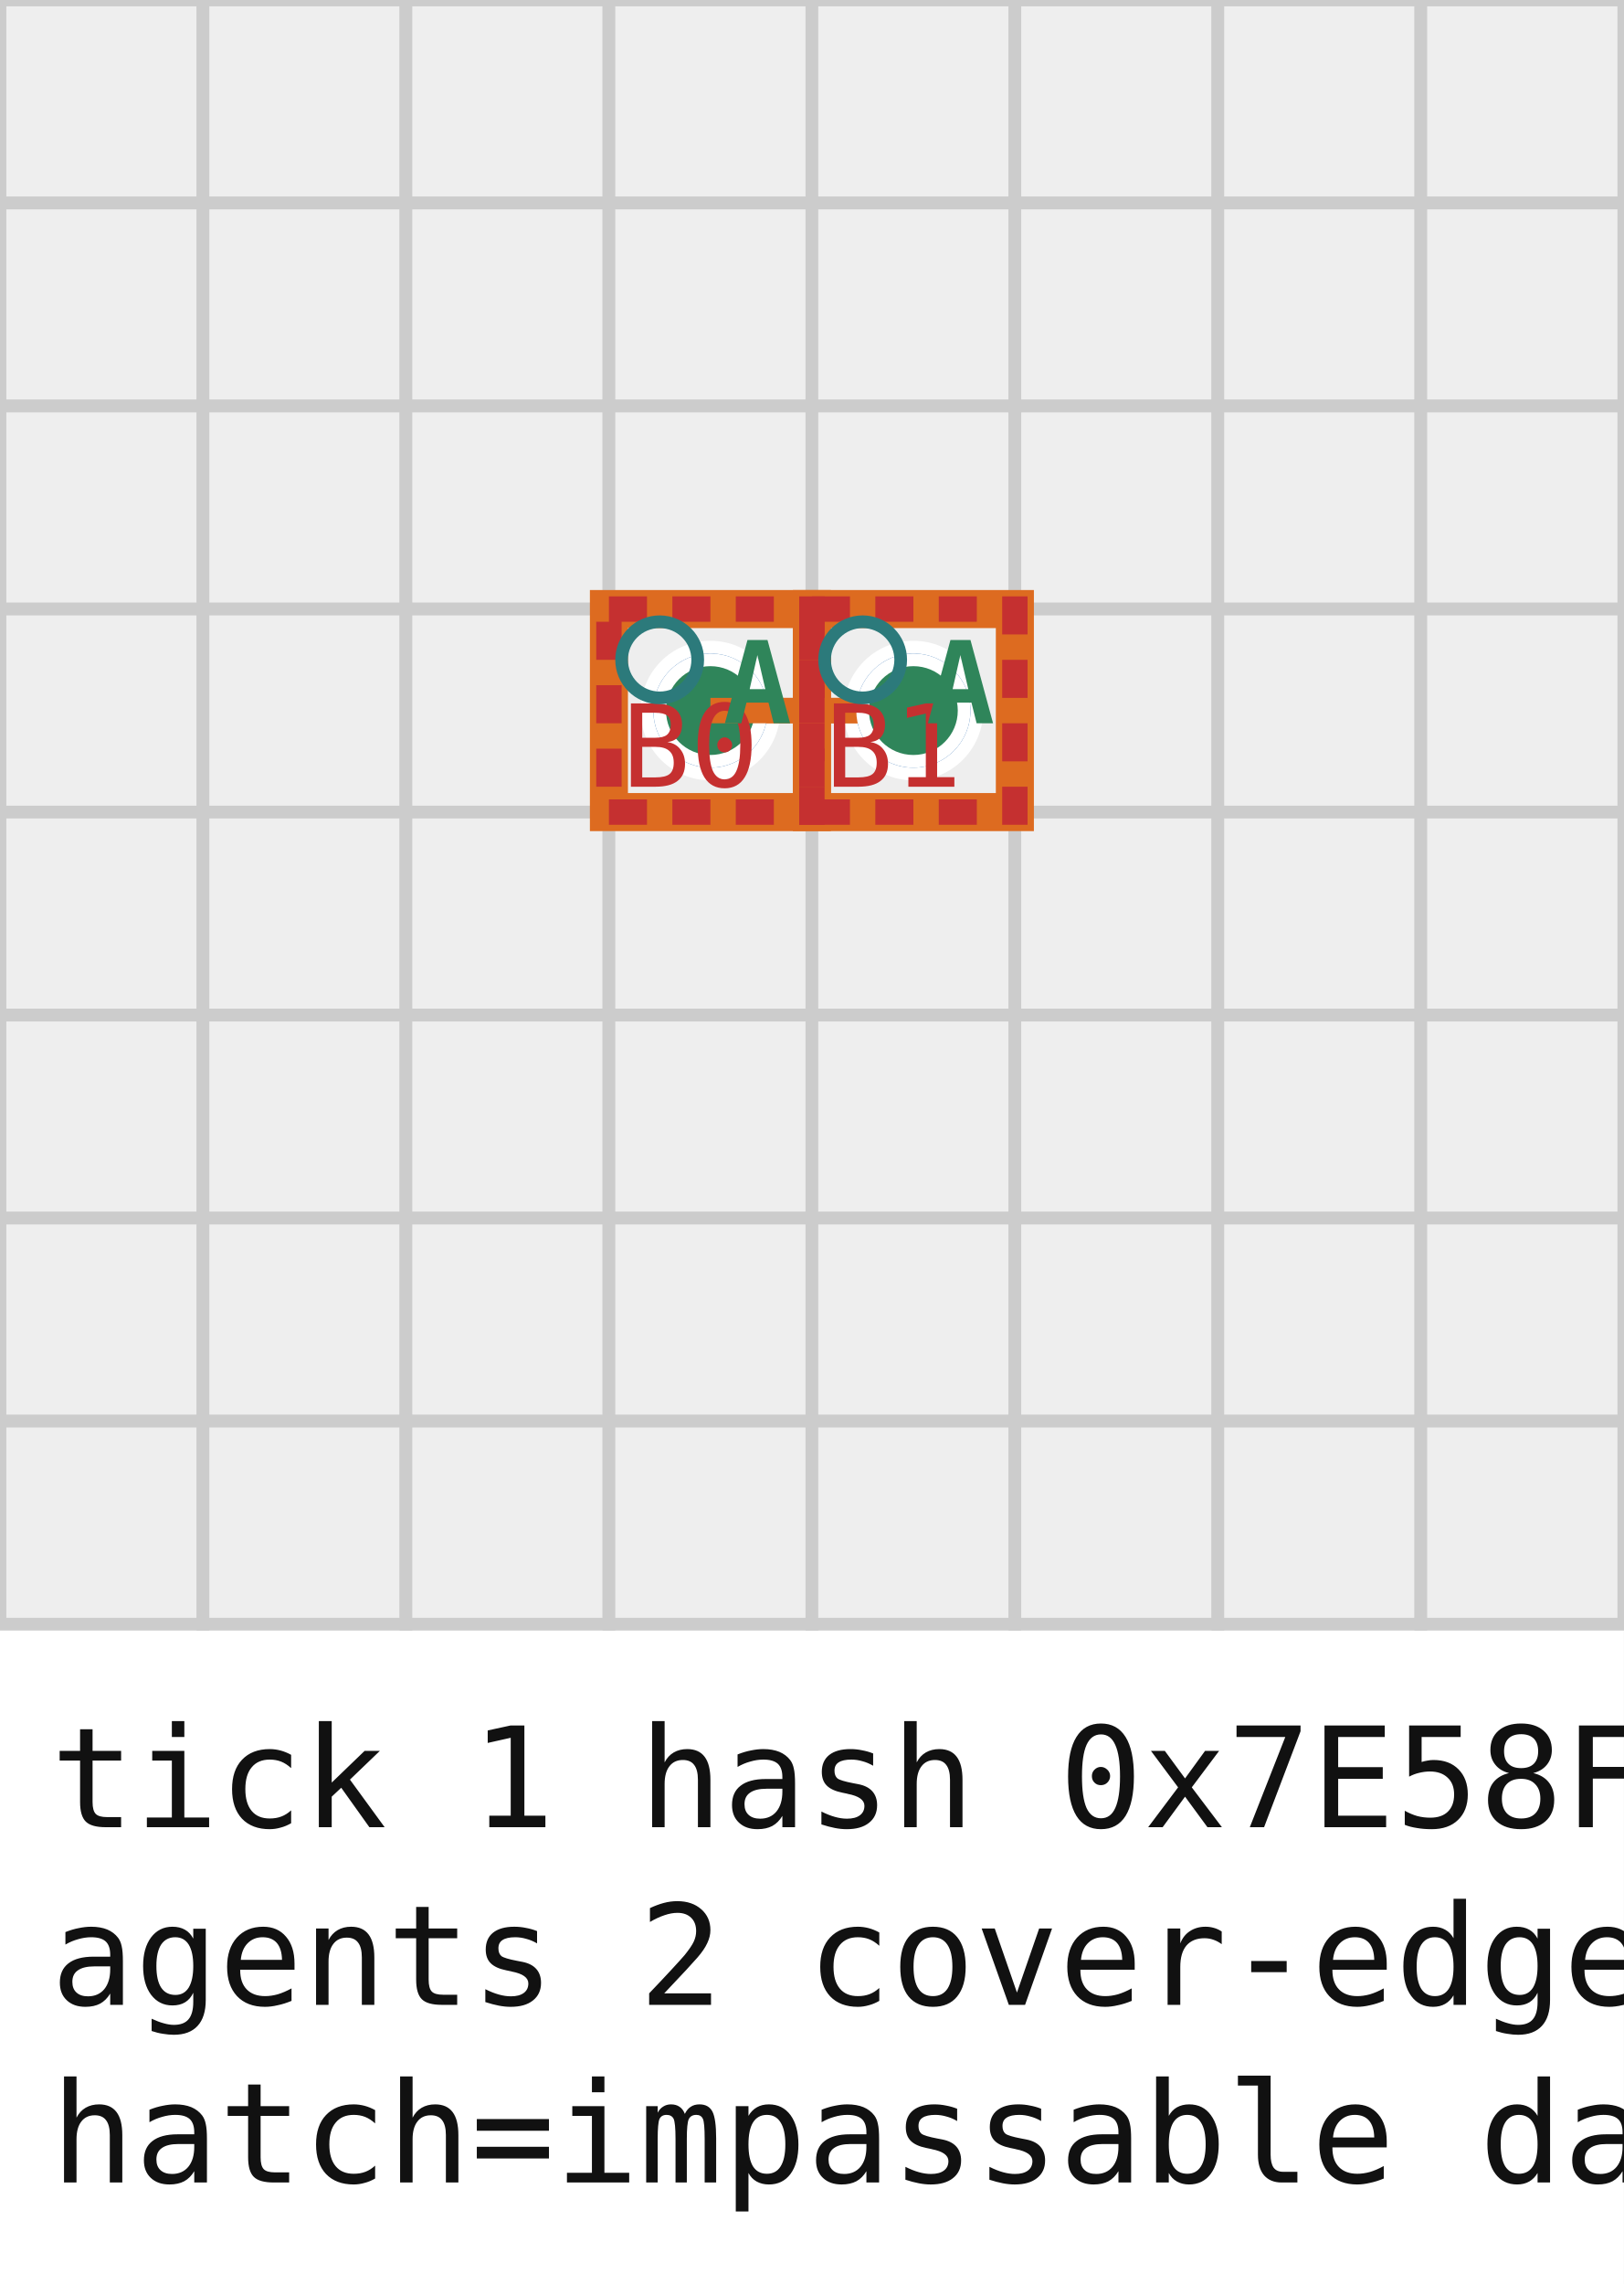
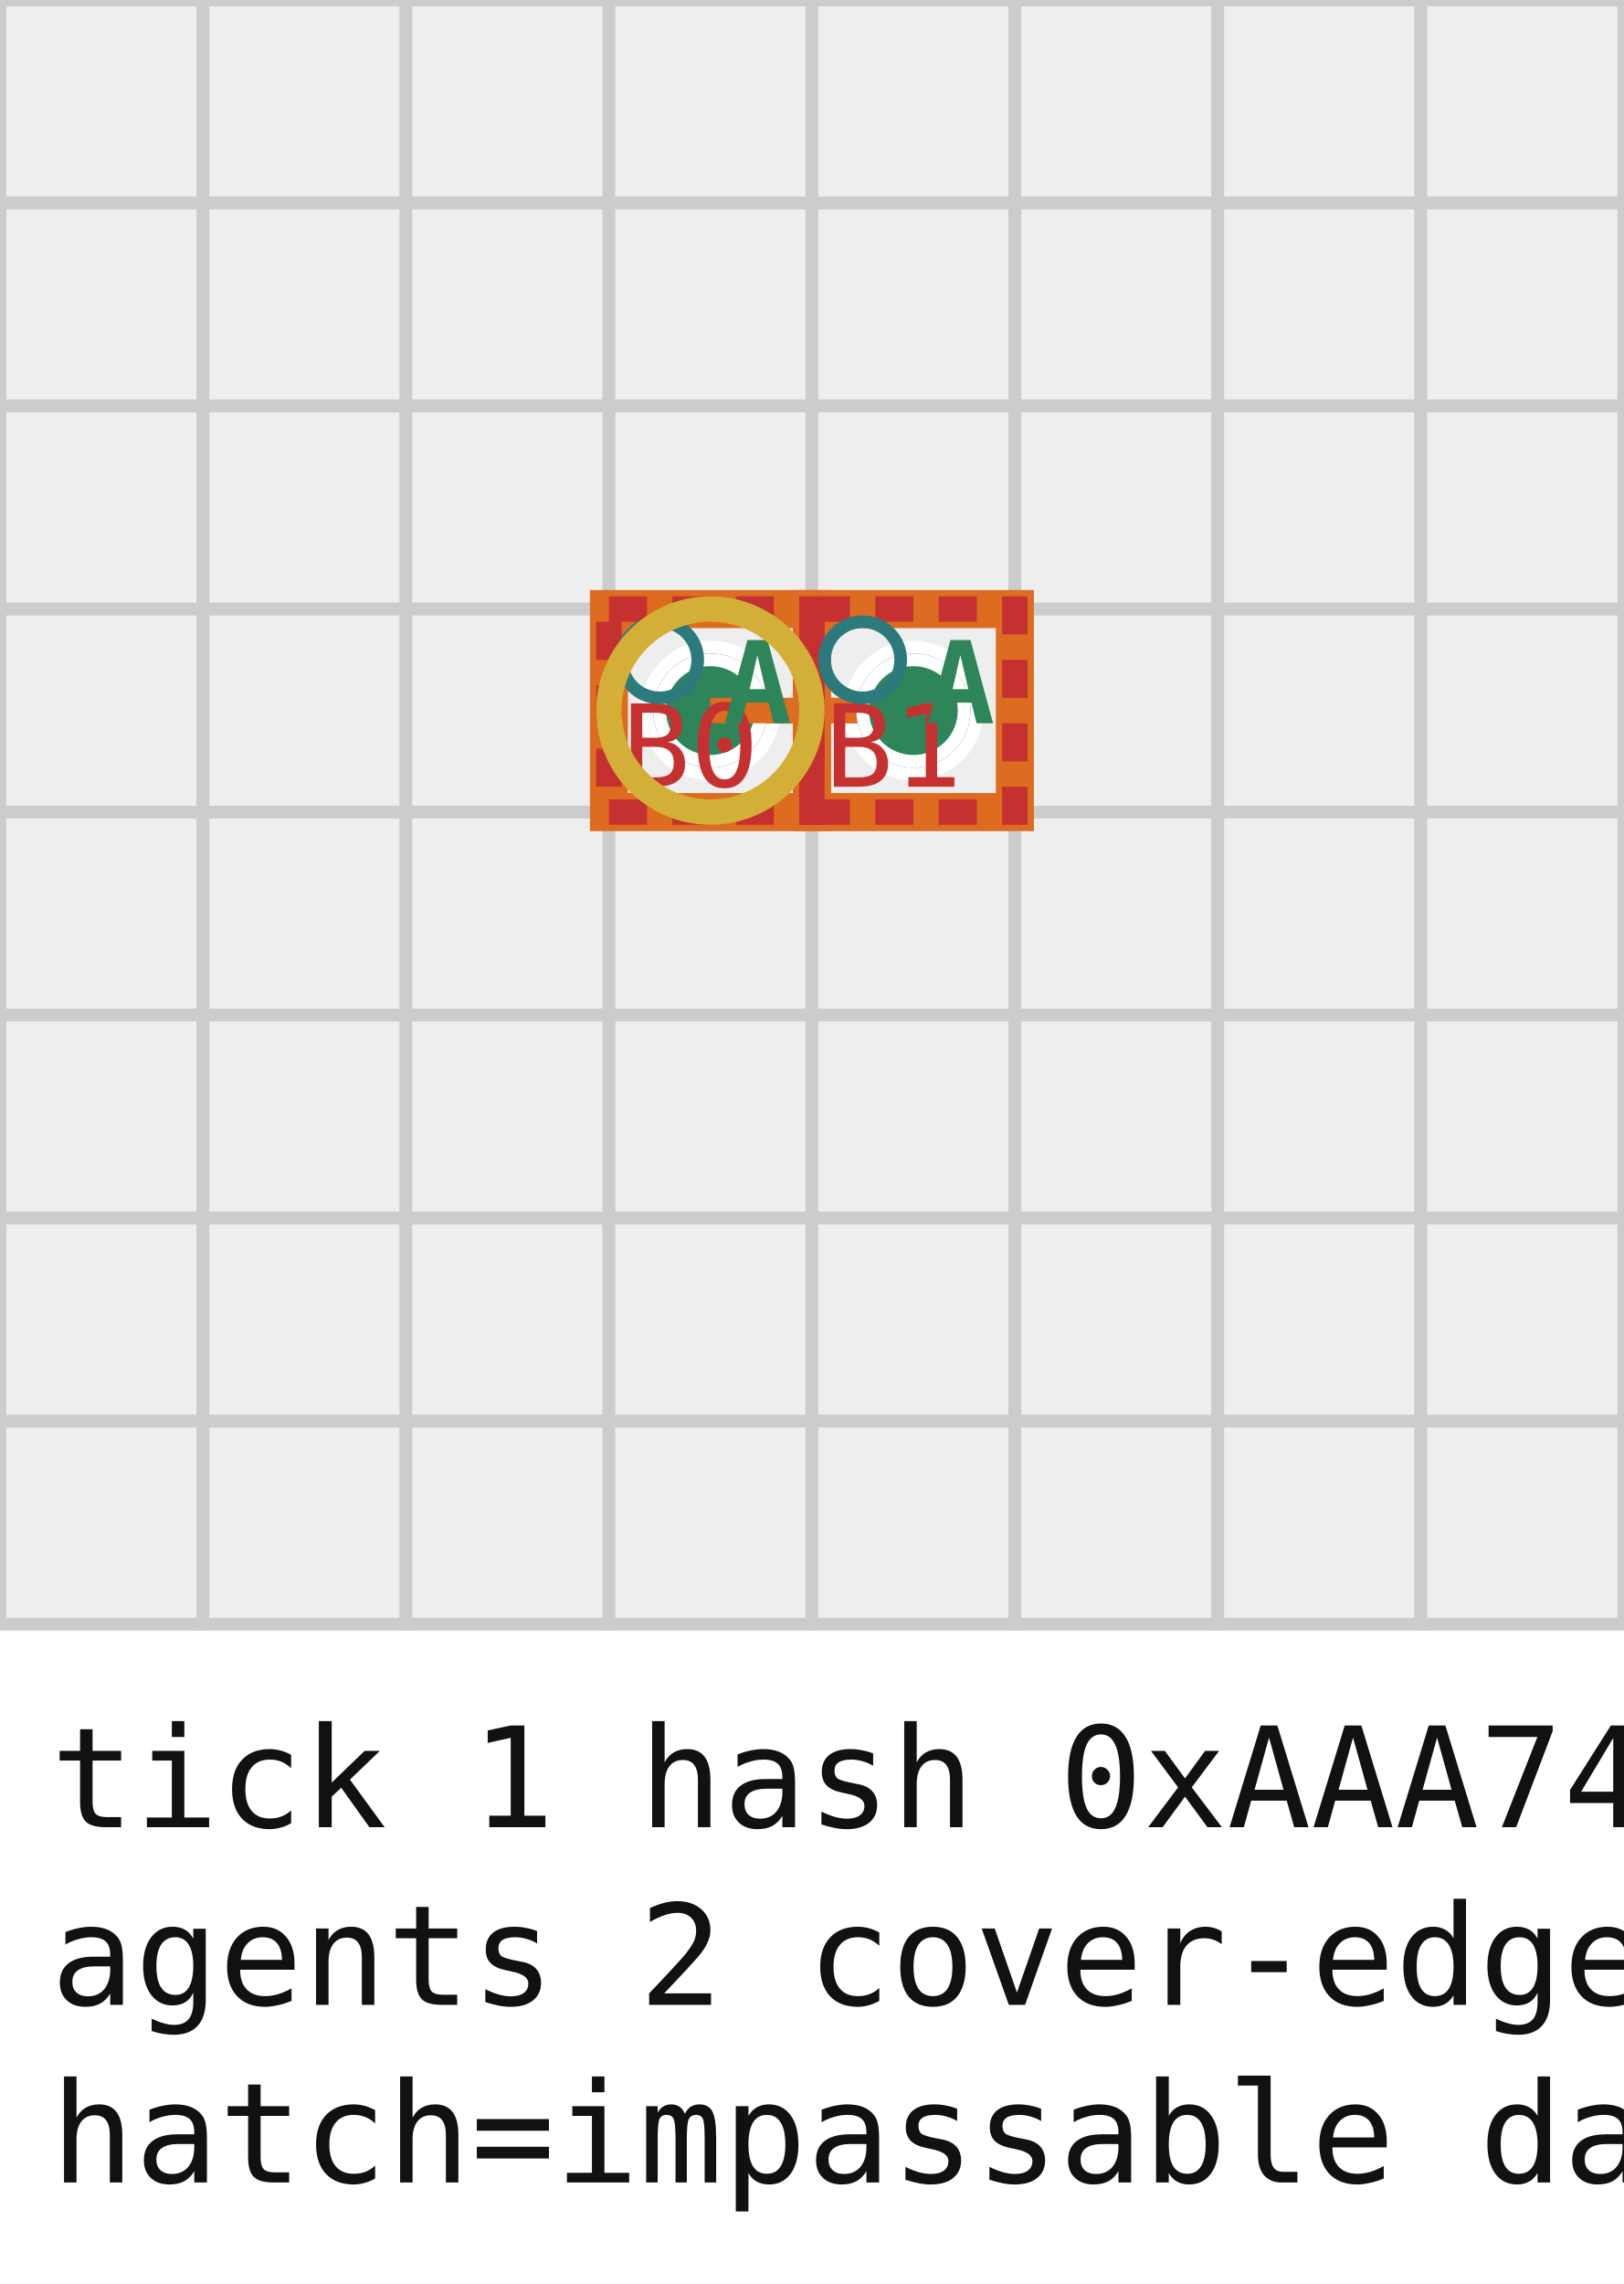
<svg xmlns="http://www.w3.org/2000/svg" width="128" height="180" viewBox="0 0 128 180">
  <defs>
    <pattern id="cw-hatch" width="4" height="4" patternUnits="userSpaceOnUse">
      <path d="M0,4 L4,0" stroke="#8a8a8a" stroke-width="1" />
    </pattern>
  </defs>
  <rect x="0" y="0" width="128" height="180" fill="#ffffff" />
  <rect x="0" y="0" width="16" height="16" fill="rgb(238,238,238)" stroke="#cccccc" stroke-width="1" />
  <rect x="16" y="0" width="16" height="16" fill="rgb(238,238,238)" stroke="#cccccc" stroke-width="1" />
  <rect x="32" y="0" width="16" height="16" fill="rgb(238,238,238)" stroke="#cccccc" stroke-width="1" />
  <rect x="48" y="0" width="16" height="16" fill="rgb(238,238,238)" stroke="#cccccc" stroke-width="1" />
  <rect x="64" y="0" width="16" height="16" fill="rgb(238,238,238)" stroke="#cccccc" stroke-width="1" />
  <rect x="80" y="0" width="16" height="16" fill="rgb(238,238,238)" stroke="#cccccc" stroke-width="1" />
  <rect x="96" y="0" width="16" height="16" fill="rgb(238,238,238)" stroke="#cccccc" stroke-width="1" />
  <rect x="112" y="0" width="16" height="16" fill="rgb(238,238,238)" stroke="#cccccc" stroke-width="1" />
  <rect x="0" y="16" width="16" height="16" fill="rgb(238,238,238)" stroke="#cccccc" stroke-width="1" />
  <rect x="16" y="16" width="16" height="16" fill="rgb(238,238,238)" stroke="#cccccc" stroke-width="1" />
  <rect x="32" y="16" width="16" height="16" fill="rgb(238,238,238)" stroke="#cccccc" stroke-width="1" />
  <rect x="48" y="16" width="16" height="16" fill="rgb(238,238,238)" stroke="#cccccc" stroke-width="1" />
  <rect x="64" y="16" width="16" height="16" fill="rgb(238,238,238)" stroke="#cccccc" stroke-width="1" />
  <rect x="80" y="16" width="16" height="16" fill="rgb(238,238,238)" stroke="#cccccc" stroke-width="1" />
  <rect x="96" y="16" width="16" height="16" fill="rgb(238,238,238)" stroke="#cccccc" stroke-width="1" />
  <rect x="112" y="16" width="16" height="16" fill="rgb(238,238,238)" stroke="#cccccc" stroke-width="1" />
  <rect x="0" y="32" width="16" height="16" fill="rgb(238,238,238)" stroke="#cccccc" stroke-width="1" />
  <rect x="16" y="32" width="16" height="16" fill="rgb(238,238,238)" stroke="#cccccc" stroke-width="1" />
  <rect x="32" y="32" width="16" height="16" fill="rgb(238,238,238)" stroke="#cccccc" stroke-width="1" />
  <rect x="48" y="32" width="16" height="16" fill="rgb(238,238,238)" stroke="#cccccc" stroke-width="1" />
  <rect x="64" y="32" width="16" height="16" fill="rgb(238,238,238)" stroke="#cccccc" stroke-width="1" />
  <rect x="80" y="32" width="16" height="16" fill="rgb(238,238,238)" stroke="#cccccc" stroke-width="1" />
  <rect x="96" y="32" width="16" height="16" fill="rgb(238,238,238)" stroke="#cccccc" stroke-width="1" />
  <rect x="112" y="32" width="16" height="16" fill="rgb(238,238,238)" stroke="#cccccc" stroke-width="1" />
  <rect x="0" y="48" width="16" height="16" fill="rgb(238,238,238)" stroke="#cccccc" stroke-width="1" />
  <rect x="16" y="48" width="16" height="16" fill="rgb(238,238,238)" stroke="#cccccc" stroke-width="1" />
  <rect x="32" y="48" width="16" height="16" fill="rgb(238,238,238)" stroke="#cccccc" stroke-width="1" />
  <rect x="48" y="48" width="16" height="16" fill="rgb(238,238,238)" stroke="#cccccc" stroke-width="1" />
  <rect x="64" y="48" width="16" height="16" fill="rgb(238,238,238)" stroke="#cccccc" stroke-width="1" />
  <rect x="80" y="48" width="16" height="16" fill="rgb(238,238,238)" stroke="#cccccc" stroke-width="1" />
  <rect x="96" y="48" width="16" height="16" fill="rgb(238,238,238)" stroke="#cccccc" stroke-width="1" />
  <rect x="112" y="48" width="16" height="16" fill="rgb(238,238,238)" stroke="#cccccc" stroke-width="1" />
  <rect x="0" y="64" width="16" height="16" fill="rgb(238,238,238)" stroke="#cccccc" stroke-width="1" />
  <rect x="16" y="64" width="16" height="16" fill="rgb(238,238,238)" stroke="#cccccc" stroke-width="1" />
  <rect x="32" y="64" width="16" height="16" fill="rgb(238,238,238)" stroke="#cccccc" stroke-width="1" />
  <rect x="48" y="64" width="16" height="16" fill="rgb(238,238,238)" stroke="#cccccc" stroke-width="1" />
  <rect x="64" y="64" width="16" height="16" fill="rgb(238,238,238)" stroke="#cccccc" stroke-width="1" />
  <rect x="80" y="64" width="16" height="16" fill="rgb(238,238,238)" stroke="#cccccc" stroke-width="1" />
  <rect x="96" y="64" width="16" height="16" fill="rgb(238,238,238)" stroke="#cccccc" stroke-width="1" />
  <rect x="112" y="64" width="16" height="16" fill="rgb(238,238,238)" stroke="#cccccc" stroke-width="1" />
  <rect x="0" y="80" width="16" height="16" fill="rgb(238,238,238)" stroke="#cccccc" stroke-width="1" />
  <rect x="16" y="80" width="16" height="16" fill="rgb(238,238,238)" stroke="#cccccc" stroke-width="1" />
  <rect x="32" y="80" width="16" height="16" fill="rgb(238,238,238)" stroke="#cccccc" stroke-width="1" />
  <rect x="48" y="80" width="16" height="16" fill="rgb(238,238,238)" stroke="#cccccc" stroke-width="1" />
  <rect x="64" y="80" width="16" height="16" fill="rgb(238,238,238)" stroke="#cccccc" stroke-width="1" />
  <rect x="80" y="80" width="16" height="16" fill="rgb(238,238,238)" stroke="#cccccc" stroke-width="1" />
  <rect x="96" y="80" width="16" height="16" fill="rgb(238,238,238)" stroke="#cccccc" stroke-width="1" />
  <rect x="112" y="80" width="16" height="16" fill="rgb(238,238,238)" stroke="#cccccc" stroke-width="1" />
  <rect x="0" y="96" width="16" height="16" fill="rgb(238,238,238)" stroke="#cccccc" stroke-width="1" />
  <rect x="16" y="96" width="16" height="16" fill="rgb(238,238,238)" stroke="#cccccc" stroke-width="1" />
  <rect x="32" y="96" width="16" height="16" fill="rgb(238,238,238)" stroke="#cccccc" stroke-width="1" />
  <rect x="48" y="96" width="16" height="16" fill="rgb(238,238,238)" stroke="#cccccc" stroke-width="1" />
  <rect x="64" y="96" width="16" height="16" fill="rgb(238,238,238)" stroke="#cccccc" stroke-width="1" />
  <rect x="80" y="96" width="16" height="16" fill="rgb(238,238,238)" stroke="#cccccc" stroke-width="1" />
  <rect x="96" y="96" width="16" height="16" fill="rgb(238,238,238)" stroke="#cccccc" stroke-width="1" />
  <rect x="112" y="96" width="16" height="16" fill="rgb(238,238,238)" stroke="#cccccc" stroke-width="1" />
  <rect x="0" y="112" width="16" height="16" fill="rgb(238,238,238)" stroke="#cccccc" stroke-width="1" />
  <rect x="16" y="112" width="16" height="16" fill="rgb(238,238,238)" stroke="#cccccc" stroke-width="1" />
  <rect x="32" y="112" width="16" height="16" fill="rgb(238,238,238)" stroke="#cccccc" stroke-width="1" />
  <rect x="48" y="112" width="16" height="16" fill="rgb(238,238,238)" stroke="#cccccc" stroke-width="1" />
  <rect x="64" y="112" width="16" height="16" fill="rgb(238,238,238)" stroke="#cccccc" stroke-width="1" />
  <rect x="80" y="112" width="16" height="16" fill="rgb(238,238,238)" stroke="#cccccc" stroke-width="1" />
  <rect x="96" y="112" width="16" height="16" fill="rgb(238,238,238)" stroke="#cccccc" stroke-width="1" />
  <rect x="112" y="112" width="16" height="16" fill="rgb(238,238,238)" stroke="#cccccc" stroke-width="1" />
  <rect x="64" y="48" width="16" height="16" fill="none" stroke="#d69e2e" stroke-width="2" />
  <rect x="48" y="48" width="16" height="16" fill="none" stroke="#d69e2e" stroke-width="2" />
  <rect x="64" y="48" width="16" height="16" fill="none" stroke="#d69e2e" stroke-width="2" />
  <rect x="48" y="48" width="16" height="16" fill="none" stroke="#d69e2e" stroke-width="2" />
  <rect x="48" y="48" width="16" height="16" fill="none" stroke="#d69e2e" stroke-width="2" />
  <rect x="64" y="48" width="16" height="16" fill="none" stroke="#d69e2e" stroke-width="2" />
  <rect x="64" y="48" width="16" height="16" fill="none" stroke="#d69e2e" stroke-width="2" />
  <rect x="48" y="48" width="16" height="16" fill="none" stroke="#d69e2e" stroke-width="2" />
  <line x1="56" y1="56" x2="72" y2="56" stroke="#2b6cb0" stroke-width="1" stroke-dasharray="3,2" />
  <circle cx="56" cy="56" r="5" fill="#2b6cb0" stroke="#ffffff" stroke-width="1" />
  <line x1="72" y1="56" x2="56" y2="56" stroke="#2b6cb0" stroke-width="1" stroke-dasharray="3,2" />
  <circle cx="72" cy="56" r="5" fill="#2b6cb0" stroke="#ffffff" stroke-width="1" />
  <polyline points="56,56 72,56" fill="none" stroke="#dd6b20" stroke-width="2" />
  <circle cx="56" cy="56" r="4" fill="#2f855a" stroke="#ffffff" stroke-width="1" />
  <rect x="64" y="48" width="16" height="16" fill="none" stroke="#dd6b20" stroke-width="3" />
  <polyline points="72,56 56,56" fill="none" stroke="#dd6b20" stroke-width="2" />
  <circle cx="72" cy="56" r="4" fill="#2f855a" stroke="#ffffff" stroke-width="1" />
  <rect x="48" y="48" width="16" height="16" fill="none" stroke="#dd6b20" stroke-width="3" />
  <rect x="64" y="48" width="16" height="16" fill="none" stroke="#c53030" stroke-width="2" stroke-dasharray="3,2" />
  <text x="65" y="62" font-family="monospace" font-size="9" fill="#c53030">B1</text>
  <rect x="48" y="48" width="16" height="16" fill="none" stroke="#c53030" stroke-width="2" stroke-dasharray="3,2" />
  <text x="49" y="62" font-family="monospace" font-size="9" fill="#c53030">B0</text>
  <text x="57" y="57" font-family="monospace" font-size="9" font-weight="bold" fill="#2f855a">A</text>
  <text x="73" y="57" font-family="monospace" font-size="9" font-weight="bold" fill="#2f855a">A</text>
  <circle cx="52" cy="52" r="3" fill="none" stroke="#2c7a7b" stroke-width="1" />
  <circle cx="68" cy="52" r="3" fill="none" stroke="#2c7a7b" stroke-width="1" />
-   <text x="4" y="144" font-family="monospace" font-size="11" fill="#111111">tick 1  hash 0x7E58F5EFEB2A94B0  draws 0</text>
+   <circle cx="56" cy="56" r="8" fill="none" stroke="#d4af37" stroke-width="2" />
+   <text x="4" y="144" font-family="monospace" font-size="11" fill="#111111">tick 1  hash 0xAAA74409809B75B9  draws 0</text>
  <text x="4" y="158" font-family="monospace" font-size="11" fill="#111111">agents 2  cover-edges 0  events 8</text>
  <text x="4" y="172" font-family="monospace" font-size="11" fill="#111111">hatch=impassable  dark border=opaque  darker fill=higher elevation  triangle=cover  circle=agent</text>
</svg>
